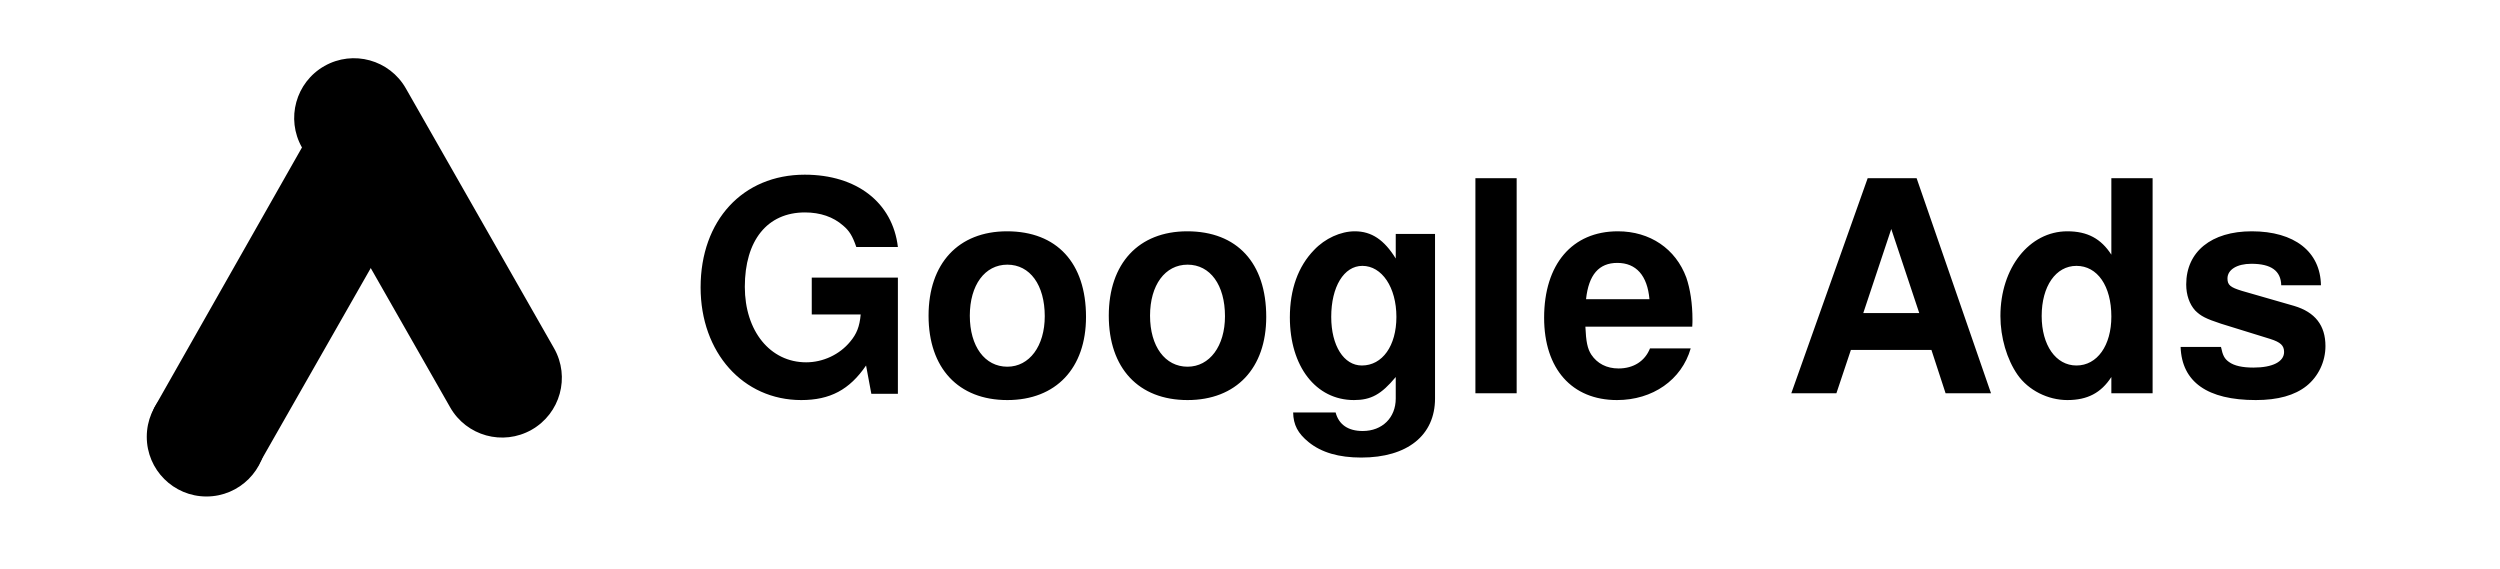
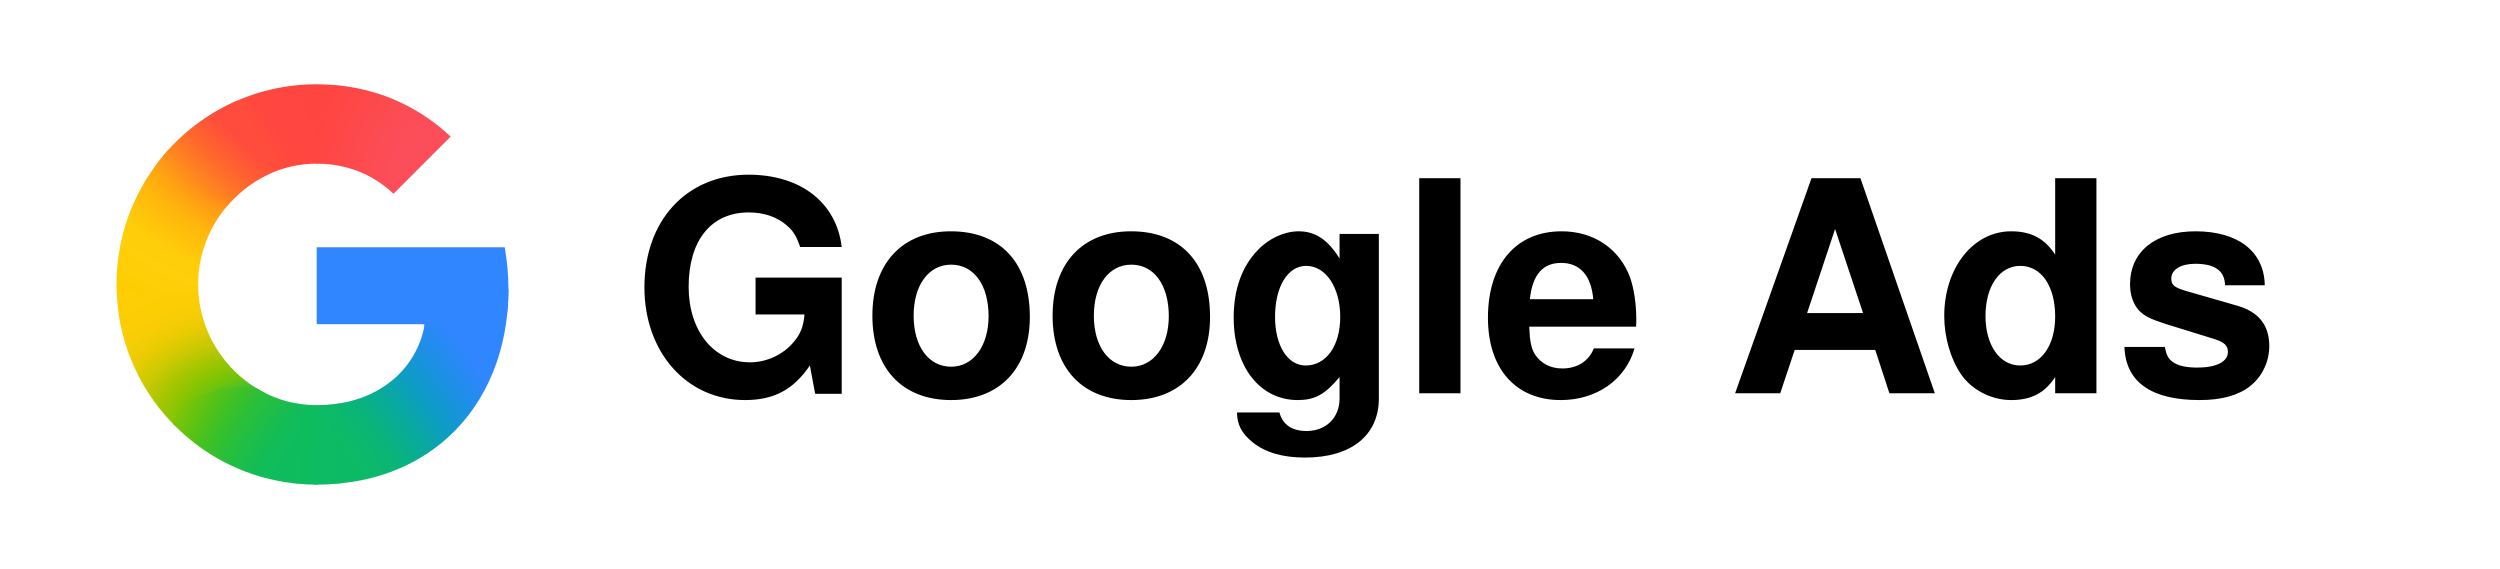
- <svg xmlns="http://www.w3.org/2000/svg" viewBox="0 0 356 81" width="356" height="81">
-   <path d="m22 58 21-37a8.5 8.5 0 0 1 14.8 8.4L36.7 66.4A8.5 8.5 0 0 1 22 58Z" fill="#000" />
-   <path d="M43 21a8.5 8.5 0 0 1 14.8-8.4l21.1 37a8.5 8.5 0 0 1-14.8 8.4Z" fill="#000" />
-   <circle cx="29.4" cy="62.2" r="8.5" fill="#000" />
-   <text x="98" y="56" font-family="Helvetica, Arial, sans-serif" font-size="42" font-weight="700" fill="#000">Google Ads</text>
+ <svg xmlns="http://www.w3.org/2000/svg" xmlns:xlink="http://www.w3.org/1999/xlink" viewBox="0 0 356 81" width="356" height="81">
+   <svg x="16" y="12" width="57" height="57" viewBox="0 0 268.152 273.883" preserveAspectRatio="xMidYMid meet" overflow="visible">
+     <defs>
+       <linearGradient id="a">
+         <stop offset="0" stop-color="#0fbc5c" />
+         <stop offset="1" stop-color="#0cba65" />
+       </linearGradient>
+       <linearGradient id="g">
+         <stop offset=".231" stop-color="#0fbc5f" />
+         <stop offset=".312" stop-color="#0fbc5f" />
+         <stop offset=".366" stop-color="#0fbc5e" />
+         <stop offset=".458" stop-color="#0fbc5d" />
+         <stop offset=".54" stop-color="#12bc58" />
+         <stop offset=".699" stop-color="#28bf3c" />
+         <stop offset=".771" stop-color="#38c02b" />
+         <stop offset=".861" stop-color="#52c218" />
+         <stop offset=".915" stop-color="#67c30f" />
+         <stop offset="1" stop-color="#86c504" />
+       </linearGradient>
+       <linearGradient id="h">
+         <stop offset=".142" stop-color="#1abd4d" />
+         <stop offset=".248" stop-color="#6ec30d" />
+         <stop offset=".312" stop-color="#8ac502" />
+         <stop offset=".366" stop-color="#a2c600" />
+         <stop offset=".446" stop-color="#c8c903" />
+         <stop offset=".54" stop-color="#ebcb03" />
+         <stop offset=".616" stop-color="#f7cd07" />
+         <stop offset=".699" stop-color="#fdcd04" />
+         <stop offset=".771" stop-color="#fdce05" />
+         <stop offset=".861" stop-color="#ffce0a" />
+       </linearGradient>
+       <linearGradient id="f">
+         <stop offset=".316" stop-color="#ff4c3c" />
+         <stop offset=".604" stop-color="#ff692c" />
+         <stop offset=".727" stop-color="#ff7825" />
+         <stop offset=".885" stop-color="#ff8d1b" />
+         <stop offset="1" stop-color="#ff9f13" />
+       </linearGradient>
+       <linearGradient id="b">
+         <stop offset=".231" stop-color="#ff4541" />
+         <stop offset=".312" stop-color="#ff4540" />
+         <stop offset=".458" stop-color="#ff4640" />
+         <stop offset=".54" stop-color="#ff473f" />
+         <stop offset=".699" stop-color="#ff5138" />
+         <stop offset=".771" stop-color="#ff5b33" />
+         <stop offset=".861" stop-color="#ff6c29" />
+         <stop offset="1" stop-color="#ff8c18" />
+       </linearGradient>
+       <linearGradient id="d">
+         <stop offset=".408" stop-color="#fb4e5a" />
+         <stop offset="1" stop-color="#ff4540" />
+       </linearGradient>
+       <linearGradient id="c">
+         <stop offset=".132" stop-color="#0cba65" />
+         <stop offset=".21" stop-color="#0bb86d" />
+         <stop offset=".297" stop-color="#09b479" />
+         <stop offset=".396" stop-color="#08ad93" />
+         <stop offset=".477" stop-color="#0aa6a9" />
+         <stop offset=".568" stop-color="#0d9cc6" />
+         <stop offset=".667" stop-color="#1893dd" />
+         <stop offset=".769" stop-color="#258bf1" />
+         <stop offset=".859" stop-color="#3086ff" />
+       </linearGradient>
+       <linearGradient id="e">
+         <stop offset=".366" stop-color="#ff4e3a" />
+         <stop offset=".458" stop-color="#ff8a1b" />
+         <stop offset=".54" stop-color="#ffa312" />
+         <stop offset=".616" stop-color="#ffb60c" />
+         <stop offset=".771" stop-color="#ffcd0a" />
+         <stop offset=".861" stop-color="#fecf0a" />
+         <stop offset=".915" stop-color="#fecf08" />
+         <stop offset="1" stop-color="#fdcd01" />
+       </linearGradient>
+       <linearGradient xlink:href="#a" id="s" x1="219.7" x2="254.467" y1="329.535" y2="329.535" gradientUnits="userSpaceOnUse" />
+       <radialGradient xlink:href="#b" id="m" cx="109.627" cy="135.862" r="71.46" fx="109.627" fy="135.862" gradientTransform="matrix(-1.93688 1.043 1.45573 2.55542 290.525 -400.634)" gradientUnits="userSpaceOnUse" />
+       <radialGradient xlink:href="#c" id="n" cx="45.259" cy="279.274" r="71.46" fx="45.259" fy="279.274" gradientTransform="matrix(-3.5126 -4.45809 -1.69255 1.26062 870.8 191.554)" gradientUnits="userSpaceOnUse" />
+       <radialGradient xlink:href="#d" id="l" cx="304.017" cy="118.009" r="47.854" fx="304.017" fy="118.009" gradientTransform="matrix(2.06435 0 0 2.59204 -297.679 -151.747)" gradientUnits="userSpaceOnUse" />
+       <radialGradient xlink:href="#e" id="o" cx="181.001" cy="177.201" r="71.46" fx="181.001" fy="177.201" gradientTransform="matrix(-.24858 2.08314 2.96249 .33417 -255.146 -331.164)" gradientUnits="userSpaceOnUse" />
+       <radialGradient xlink:href="#f" id="p" cx="207.673" cy="108.097" r="41.102" fx="207.673" fy="108.097" gradientTransform="matrix(-1.2492 1.34326 -3.89684 -3.4257 880.501 194.905)" gradientUnits="userSpaceOnUse" />
+       <radialGradient xlink:href="#g" id="r" cx="109.627" cy="135.862" r="71.46" fx="109.627" fy="135.862" gradientTransform="matrix(-1.93688 -1.043 1.45573 -2.55542 290.525 838.683)" gradientUnits="userSpaceOnUse" />
+       <radialGradient xlink:href="#h" id="j" cx="154.87" cy="145.969" r="71.46" fx="154.87" fy="145.969" gradientTransform="matrix(-.0814 -1.93722 2.92674 -.11625 -215.135 632.86)" gradientUnits="userSpaceOnUse" />
+       <filter id="q" width="1.097" height="1.116" x="-.048" y="-.058" color-interpolation-filters="sRGB">
+         <feGaussianBlur stdDeviation="1.701" />
+       </filter>
+       <filter id="k" width="1.033" height="1.02" x="-.017" y="-.01" color-interpolation-filters="sRGB">
+         <feGaussianBlur stdDeviation=".242" />
+       </filter>
+       <clipPath id="i" clipPathUnits="userSpaceOnUse">
+         <path d="M371.378 193.24H237.083v53.438h77.167c-1.241 7.563-4.026 15.003-8.105 21.786-4.674 7.773-10.451 13.69-16.373 18.196-17.74 13.498-38.42 16.258-52.783 16.258-36.283 0-67.283-23.286-79.285-54.928-.484-1.149-.805-2.335-1.197-3.507a81.115 81.115 0 0 1-4.101-25.448c0-9.226 1.569-18.057 4.43-26.398 11.285-32.897 42.985-57.467 80.179-57.467 7.481 0 14.685.884 21.517 2.648a77.668 77.668 0 0 1 33.425 18.25l40.834-39.712c-24.839-22.616-57.219-36.32-95.844-36.32-30.878 0-59.386 9.553-82.748 25.7-18.945 13.093-34.483 30.625-44.97 50.985-9.753 18.879-15.094 39.8-15.094 62.294 0 22.495 5.35 43.633 15.103 62.337v.126c10.302 19.857 25.368 36.954 43.678 49.988 15.997 11.386 44.68 26.551 84.031 26.551 22.63 0 42.687-4.051 60.375-11.644 12.76-5.478 24.065-12.622 34.301-21.804 13.525-12.132 24.117-27.139 31.347-44.404 7.23-17.265 11.097-36.79 11.097-57.957 0-9.858-.998-19.87-2.689-28.968Z" />
+       </clipPath>
+     </defs>
+     <g clip-path="url(#i)" transform="matrix(.95792 0 0 .98525 -90.174 -78.856)">
+       <path fill="url(#j)" d="M92.076 219.958c.148 22.14 6.501 44.983 16.117 63.424v.127c6.949 13.392 16.445 23.97 27.26 34.452l65.327-23.67c-12.36-6.235-14.246-10.055-23.105-17.026-9.054-9.066-15.802-19.473-20.004-31.677h-.17l.17-.127c-2.765-8.058-3.037-16.613-3.14-25.503Z" filter="url(#k)" />
+       <path fill="url(#l)" d="M237.083 79.025c-6.456 22.526-3.988 44.421 0 57.161 7.457.006 14.64.888 21.45 2.647a77.662 77.662 0 0 1 33.424 18.25l41.88-40.726c-24.81-22.59-54.667-37.297-96.754-37.332Z" filter="url(#k)" />
+       <path fill="url(#m)" d="M236.943 78.847c-31.67 0-60.91 9.798-84.871 26.359a145.533 145.533 0 0 0-24.332 21.15c-1.904 17.744 14.257 39.551 46.262 39.37 15.528-17.936 38.495-29.542 64.056-29.542l.07.002-1.044-57.335c-.048 0-.093-.004-.14-.004Z" filter="url(#k)" />
+       <path fill="url(#n)" d="m341.475 226.379-28.268 19.285c-1.24 7.562-4.028 15.002-8.107 21.786-4.674 7.772-10.45 13.69-16.373 18.196-17.702 13.47-38.328 16.244-52.687 16.255-14.842 25.102-17.444 37.675 1.043 57.934 22.877-.016 43.157-4.117 61.046-11.796 12.931-5.551 24.388-12.792 34.761-22.097 13.706-12.295 24.442-27.503 31.769-45 7.327-17.497 11.245-37.282 11.245-58.734Z" filter="url(#k)" />
+       <path fill="#3086ff" d="M234.996 191.21v57.498h136.006c1.196-7.874 5.152-18.064 5.152-26.5 0-9.858-.996-21.899-2.687-30.998Z" filter="url(#k)" />
+       <path fill="url(#o)" d="M128.39 124.327c-8.394 9.119-15.564 19.326-21.249 30.364-9.753 18.879-15.094 41.83-15.094 64.324 0 .317.026.627.029.944 4.32 8.224 59.666 6.649 62.456 0-.004-.31-.039-.613-.039-.924 0-9.226 1.57-16.026 4.43-24.367 3.53-10.289 9.056-19.763 16.123-27.926 1.602-2.031 5.875-6.397 7.121-9.016.475-.997-.862-1.557-.937-1.908-.083-.393-1.876-.077-2.277-.37-1.275-.929-3.8-1.414-5.334-1.845-3.277-.921-8.708-2.953-11.725-5.06-9.536-6.658-24.417-14.612-33.505-24.216Z" filter="url(#k)" />
+       <path fill="url(#p)" d="M162.099 155.857c22.112 13.301 28.471-6.714 43.173-12.977l-25.574-52.664a144.74 144.74 0 0 0-26.543 14.504c-12.316 8.512-23.192 18.9-32.176 30.72Z" filter="url(#q)" />
+       <path fill="url(#r)" d="M171.099 290.222c-29.683 10.641-34.33 11.023-37.062 29.29a144.806 144.806 0 0 0 16.792 13.984c15.996 11.386 46.766 26.551 86.118 26.551.046 0 .09-.004.137-.004v-59.157l-.094.002c-14.736 0-26.512-3.843-38.585-10.527-2.977-1.648-8.378 2.777-11.123.799-3.786-2.729-12.9 2.35-16.183-.938Z" filter="url(#k)" />
+       <path fill="url(#s)" d="M219.7 299.023v59.996c5.506.64 11.236 1.028 17.247 1.028 6.026 0 11.855-.307 17.52-.872v-59.748a105.119 105.119 0 0 1-17.477 1.461c-5.932 0-11.7-.686-17.29-1.865Z" filter="url(#k)" opacity=".5" />
+     </g>
+   </svg>
+   <text x="90" y="56" font-family="Helvetica, Arial, sans-serif" font-size="42" font-weight="700" fill="#000">Google Ads</text>
</svg>
